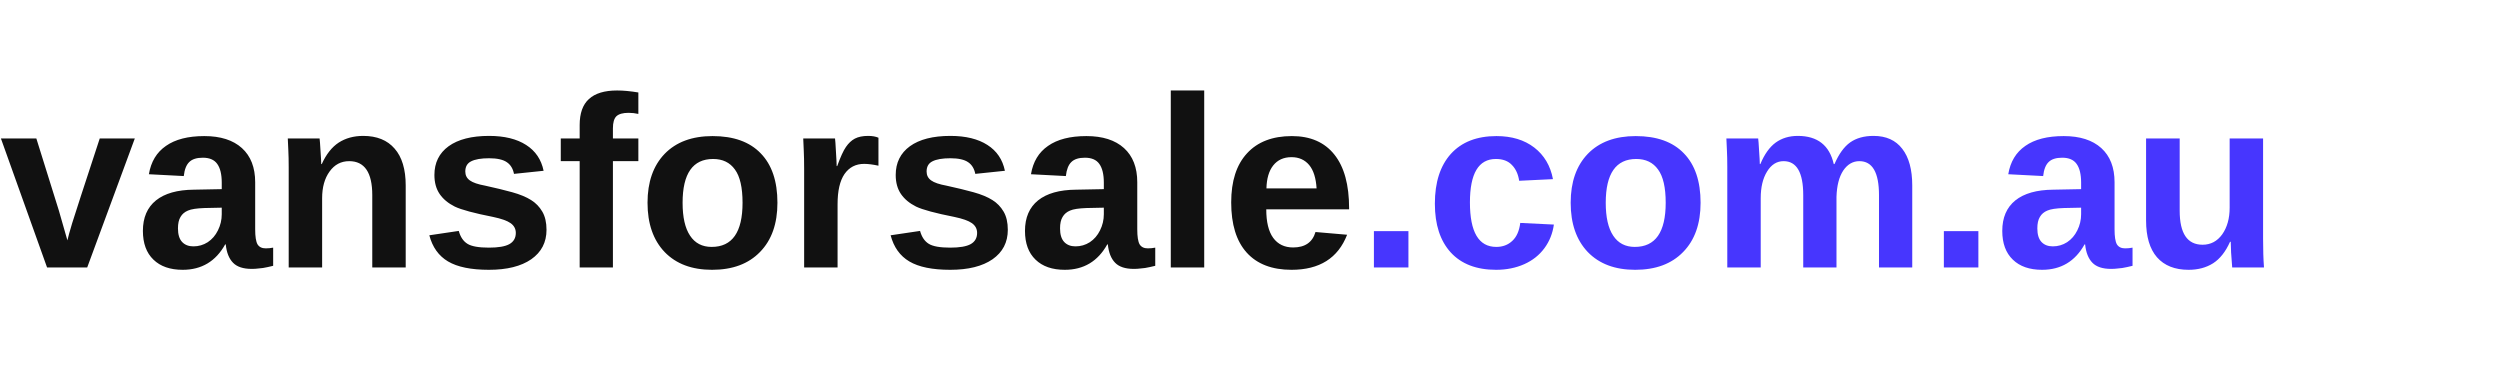
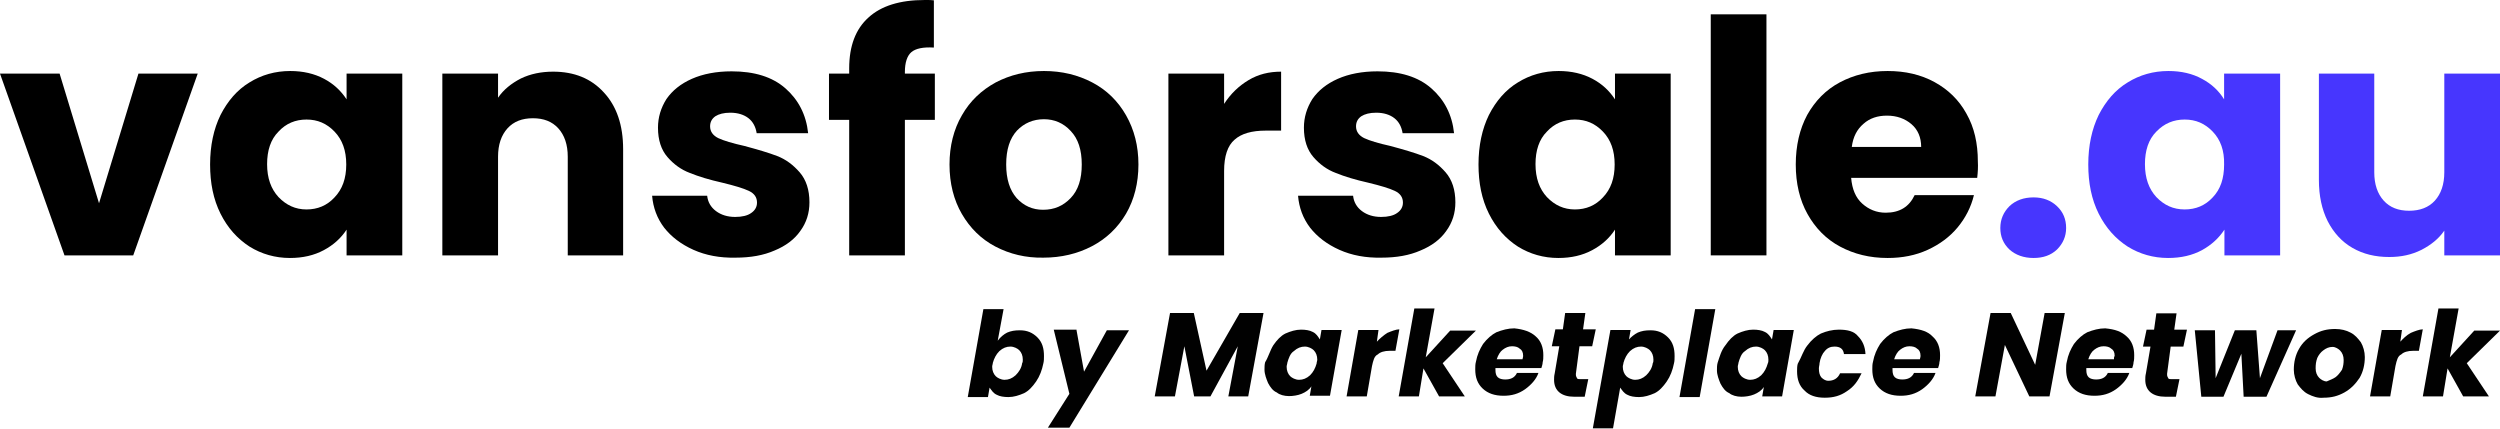
- <svg xmlns="http://www.w3.org/2000/svg" width="215" height="32" viewBox="0 0 215 32" role="img" aria-label="vansforsale.com.au">
-   <text x="0" y="23" font-family="Arial, Helvetica, sans-serif" font-size="21" font-weight="700" fill="#111111">vansforsale<tspan fill="#4736FE">.com.au</tspan>
-   </text>
+ <svg xmlns="http://www.w3.org/2000/svg" version="1.1" id="Layer_1" x="0px" y="0px" viewBox="0 0 767.5 131.5" style="enable-background:new 0 0 767.5 131.5;" xml:space="preserve">
+   <style type="text/css">
+ 	.st0{fill:#010101;}
+ 	.st1{fill:#4736FE;}
+ </style>
+   <g>
+     <path class="st0" d="M309.2,102.1c1.2-0.5,2.3-0.7,3.9-0.7c2.2,0,3.9,0.7,5.4,2.2s2,3.4,2,5.7c0,0.7,0,1.6-0.2,2.3   c-0.4,2-1.1,3.9-2.2,5.5s-2.3,2.9-3.7,3.6c-1.6,0.7-3.2,1.2-4.8,1.2c-1.4,0-2.7-0.2-3.6-0.7c-1.1-0.5-1.6-1.4-2.2-2.2l-0.5,2.9   h-6.2l4.8-27h6.2l-1.8,9.7C307.1,103.5,308.2,102.6,309.2,102.1L309.2,102.1z M314,110.4c0-1.2-0.4-2.2-1.1-2.9   c-0.5-0.5-1.6-1.1-2.7-1.1c-1.2,0-2.3,0.4-3.4,1.4c-1,1-1.6,2.2-2,3.6c0,0.4-0.2,0.7-0.2,1.2c0,1.2,0.4,2.2,1.1,2.9   c0.5,0.5,1.6,1.1,2.7,1.1c1.2,0,2.3-0.4,3.4-1.4c1-1,1.8-2.2,2-3.7C314,111.2,314,110.8,314,110.4z" />
+     <path class="st0" d="M330.5,101.4l2.3,12.7l7-12.7h6.8l-18.3,29.9h-6.6l6.6-10.4l-4.8-19.7h7V101.4L330.5,101.4L330.5,101.4z" />
+     <path class="st0" d="M387.9,96.1l-4.7,25.6h-6.1l2.9-15.4l-8.4,15.4h-5l-3-15.4l-2.9,15.4h-6.2l4.7-25.6h7.3l3.9,17.7l10.2-17.7   H387.9L387.9,96.1z" />
+     <path class="st0" d="M390.9,106c1.1-1.6,2.3-2.9,3.7-3.6c1.6-0.7,3.2-1.2,4.8-1.2c1.4,0,2.7,0.2,3.6,0.7c1.1,0.5,1.6,1.4,2.2,2.3   l0.5-2.9h6.2l-3.6,20.2h-6.2l0.5-2.9c-0.7,1.1-1.8,1.8-3,2.3s-2.7,0.7-3.9,0.7c-1.4,0-2.9-0.4-3.7-1.1c-1.2-0.5-2-1.6-2.7-2.9   c-0.5-1.2-1.1-2.7-1.1-4.1c0-0.7,0-1.6,0.2-2.3C389.4,109.6,389.9,107.6,390.9,106z M404.4,110.4c0-1.2-0.4-2.2-1.1-2.9   c-0.5-0.5-1.6-1.1-2.7-1.1c-1.2,0-2.3,0.4-3.4,1.4c-1.1,0.7-1.6,2.2-2,3.6c0,0.4-0.2,0.7-0.2,1.2c0,1.2,0.4,2.2,1.1,2.9   c0.5,0.5,1.6,1.1,2.7,1.1c1.2,0,2.3-0.4,3.4-1.4c1-1,1.6-2.2,2-3.6C404.2,111.2,404.4,110.8,404.4,110.4z" />
+     <path class="st0" d="M425.9,102.2c1.2-0.5,2.7-1.1,3.7-1.1l-1.2,6.6h-1.8c-1.6,0-2.9,0.4-3.6,1.1c-1.1,0.5-1.4,1.8-1.8,3.6   l-1.6,9.3h-6.2l3.6-20.4h6.2l-0.5,3.6C423.5,104,424.8,102.9,425.9,102.2L425.9,102.2z" />
+     <path class="st0" d="M442.9,111.5l6.8,10.2h-7.9l-4.8-8.6l-1.4,8.6h-6.2l4.8-27h6.2l-2.7,15l7.5-8.2h7.9L442.9,111.5L442.9,111.5z" />
+     <path class="st0" d="M471.5,103.3c1.6,1.4,2.3,3.4,2.3,5.7c0,0.7,0,1.6-0.2,2.2c0,0.5-0.2,1.2-0.4,1.8h-14.1v0.5   c0,1.1,0.2,1.8,0.7,2.3s1.4,0.7,2.3,0.7c1.6,0,2.9-0.5,3.6-2h6.6c-0.7,2-2.3,3.7-4.1,5c-2,1.4-4.1,2-6.6,2c-2.7,0-4.8-0.7-6.4-2.2   c-1.6-1.5-2.3-3.4-2.3-5.9c0-0.7,0-1.6,0.2-2.3c0.4-2.2,1.2-3.9,2.2-5.5c1.2-1.6,2.7-2.9,4.1-3.6c1.8-0.7,3.6-1.2,5.5-1.2   C467.7,101.1,469.9,101.8,471.5,103.3L471.5,103.3z M467.6,109.2c0-1.1-0.4-1.8-1.1-2.2c-0.5-0.5-1.4-0.7-2.3-0.7   c-1.1,0-2,0.4-2.9,1.1c-0.7,0.5-1.4,1.6-1.8,2.9h7.9C467.6,109.6,467.6,109.4,467.6,109.2L467.6,109.2z" />
+     <path class="st0" d="M483.8,114.7v0.4c0,0.4,0.2,0.7,0.4,1.1c0.2,0.2,0.5,0.2,1.2,0.2h2.2l-1.1,5.4h-3.2c-3.9,0-6.2-1.8-6.2-5.2   c0-0.5,0-1.2,0.2-2l1.4-8.3h-2.3l1.1-5.2h2.3l0.7-5h6.2l-0.7,5h3.9l-1.1,5.2h-3.9L483.8,114.7L483.8,114.7z" />
+     <path class="st0" d="M502.8,102.1c1.2-0.5,2.3-0.7,3.9-0.7c2.2,0,3.9,0.7,5.4,2.2s2,3.4,2,5.7c0,0.7,0,1.6-0.2,2.3   c-0.4,2-1.1,3.9-2.2,5.5c-1.1,1.6-2.3,2.9-3.7,3.6c-1.6,0.7-3.2,1.2-4.8,1.2c-1.4,0-2.7-0.2-3.6-0.7c-1.1-0.5-1.6-1.4-2.2-2.2   l-2.2,12.5H489l5.4-30.2h6.2l-0.5,2.9C500.7,103.5,501.8,102.6,502.8,102.1L502.8,102.1z M507.6,110.4c0-1.2-0.4-2.2-1.1-2.9   c-0.5-0.5-1.6-1.1-2.7-1.1c-1.2,0-2.3,0.4-3.4,1.4c-1,1-1.6,2.2-2,3.6c0,0.4-0.2,0.7-0.2,1.2c0,1.2,0.4,2.2,1.1,2.9   c0.5,0.5,1.6,1.1,2.7,1.1c1.2,0,2.3-0.4,3.4-1.4c1-1,1.8-2.2,2-3.7C507.6,111.2,507.6,110.8,507.6,110.4z" />
+     <path class="st0" d="M526.6,94.9l-4.8,27h-6.2l4.8-27H526.6z" />
+     <path class="st0" d="M529.7,106c1.1-1.6,2.3-2.9,3.7-3.6c1.6-0.7,3.2-1.2,4.8-1.2c1.4,0,2.7,0.2,3.6,0.7c1.1,0.5,1.6,1.4,2.2,2.3   l0.5-2.9h6.2l-3.6,20.4H541l0.5-2.9c-0.7,1.1-1.8,1.8-3,2.3s-2.7,0.7-3.9,0.7c-1.4,0-2.9-0.4-3.7-1.1c-1.2-0.5-2-1.6-2.7-2.9   c-0.5-1.2-1.1-2.7-1.1-4.1c0-0.7,0-1.6,0.2-2.3C527.9,109.6,528.4,107.6,529.7,106L529.7,106z M542.9,110.4c0-1.2-0.4-2.2-1.1-2.9   c-0.5-0.5-1.6-1.1-2.7-1.1c-1.2,0-2.3,0.4-3.4,1.4c-1.1,0.7-1.6,2.2-2,3.6c0,0.4-0.2,0.7-0.2,1.2c0,1.2,0.4,2.2,1.1,2.9   c0.5,0.5,1.6,1.1,2.7,1.1c1.2,0,2.3-0.4,3.4-1.4c1-1,1.6-2.2,2-3.6C542.9,111.2,542.9,110.8,542.9,110.4z" />
+     <path class="st0" d="M554.9,106c1.2-1.6,2.7-2.9,4.1-3.6c1.6-0.7,3.6-1.2,5.5-1.2c2.7,0,4.7,0.5,5.9,2c1.4,1.4,2.2,3.2,2.3,5.5   h-6.6c-0.2-1.6-1.2-2.3-2.9-2.3c-1.2,0-2.2,0.4-3,1.4c-0.7,0.7-1.4,2.2-1.6,3.7c0,0.5-0.2,1.1-0.2,1.6c0,1.2,0.2,2,0.7,2.7   c0.5,0.5,1.2,1.1,2.2,1.1c1.6,0,2.9-0.7,3.6-2.3h6.6c-1.1,2.3-2.3,4.1-4.5,5.5c-2,1.4-4.1,2-6.8,2s-4.8-0.7-6.2-2.2   c-1.6-1.4-2.3-3.4-2.3-5.9c0-0.7,0-1.6,0.2-2.3C553.1,109.6,553.6,107.6,554.9,106z" />
+     <path class="st0" d="M593.3,103.3c1.6,1.4,2.3,3.4,2.3,5.7c0,0.7,0,1.6-0.2,2.2c0,0.5-0.2,1.2-0.4,1.8h-14v0.5   c0,1.1,0.2,1.8,0.7,2.3s1.4,0.7,2.3,0.7c1.6,0,2.9-0.5,3.6-2h6.6c-0.7,2-2.3,3.7-4.1,5c-2,1.4-4.1,2-6.6,2c-2.7,0-4.8-0.7-6.4-2.2   c-1.6-1.5-2.3-3.4-2.3-5.9c0-0.7,0-1.6,0.2-2.3c0.4-2.2,1.2-3.9,2.2-5.5c1.2-1.6,2.7-2.9,4.1-3.6c1.8-0.7,3.6-1.2,5.5-1.2   C589.8,101.1,591.9,101.8,593.3,103.3L593.3,103.3z M589.6,109.2c0-1.1-0.4-1.8-1.1-2.2c-0.5-0.5-1.4-0.7-2.3-0.7   c-1.1,0-2,0.4-2.9,1.1c-0.7,0.5-1.4,1.6-1.8,2.9h7.9C589.6,109.6,589.6,109.4,589.6,109.2L589.6,109.2z" />
+     <path class="st0" d="M629.2,121.7H623l-7.5-15.8l-2.9,15.8h-6.2l4.7-25.6h6.2l7.5,15.9l2.9-15.9h6.2L629.2,121.7z" />
+     <path class="st0" d="M652.9,103.3c1.6,1.4,2.3,3.4,2.3,5.7c0,0.7,0,1.6-0.2,2.2c0,0.5-0.2,1.2-0.4,1.8h-14.1v0.5   c0,1.1,0.2,1.8,0.7,2.3s1.4,0.7,2.3,0.7c1.6,0,2.9-0.5,3.6-2h6.6c-0.7,2-2.3,3.7-4.1,5c-2,1.4-4.1,2-6.6,2c-2.7,0-4.8-0.7-6.4-2.2   c-1.6-1.5-2.3-3.4-2.3-5.9c0-0.7,0-1.6,0.2-2.3c0.4-2.2,1.2-3.9,2.2-5.5c1.2-1.6,2.7-2.9,4.1-3.6c1.8-0.7,3.6-1.2,5.5-1.2   C649.4,101.1,651.3,101.8,652.9,103.3L652.9,103.3z M649.2,109.2c0-1.1-0.4-1.8-1.1-2.2c-0.5-0.5-1.4-0.7-2.3-0.7   c-1.1,0-2,0.4-2.9,1.1c-0.7,0.5-1.4,1.6-1.8,2.9h7.9C648.9,109.6,649.2,109.4,649.2,109.2L649.2,109.2z" />
+     <path class="st0" d="M665.3,114.7v0.4c0,0.4,0.2,0.7,0.4,1.1c0.2,0.2,0.5,0.2,1.2,0.2h2.2l-1.1,5.4h-3.2c-3.9,0-6.2-1.8-6.2-5.2   c0-0.5,0-1.2,0.2-2l1.4-8.2h-2.3l1.1-5.2h2.3l0.7-5h6.2l-0.7,5h3.9l-1.1,5.2h-3.9L665.3,114.7L665.3,114.7z" />
+     <path class="st0" d="M704.9,101.4l-9.1,20.4h-7l-0.7-13.2l-5.5,13.2h-6.8l-2-20.4h6.2l0.2,14.7l5.9-14.7h6.6l1.1,14.7l5.4-14.7   C699.1,101.4,704.9,101.4,704.9,101.4L704.9,101.4z" />
+     <path class="st0" d="M708.6,121c-1.4-0.7-2.3-1.8-3.2-3c-0.7-1.2-1.2-2.9-1.2-4.5c0-2.3,0.5-4.5,1.6-6.4c1.1-2,2.7-3.4,4.7-4.5   s3.9-1.6,6.4-1.6c1.8,0,3.4,0.4,4.7,1.1c1.4,0.7,2.3,1.8,3.2,3c0.7,1.2,1.2,2.9,1.2,4.5c0,2.3-0.5,4.5-1.6,6.4   c-1.2,1.8-2.7,3.4-4.7,4.5s-3.9,1.6-6.4,1.6C711.6,122.3,710,121.7,708.6,121z M717,115.8c0.7-0.5,1.4-1.4,2-2.3   c0.4-1.1,0.5-2,0.5-3c0-1.2-0.4-2.2-1.1-2.9c-0.5-0.5-1.4-1.1-2.3-1.1c-1.1,0-2,0.4-2.9,1.1c-0.7,0.5-1.4,1.4-1.8,2.3   c-0.4,1.1-0.5,2-0.5,3.2s0.4,2.2,1.1,2.9c0.5,0.5,1.4,1.1,2.3,1.1C715.2,116.7,716.3,116.3,717,115.8z" />
+     <path class="st0" d="M740.1,102.2c1.2-0.5,2.7-1.1,3.7-1.1l-1.2,6.6h-1.8c-1.6,0-2.9,0.4-3.6,1.1c-1.1,0.5-1.4,1.8-1.8,3.6   l-1.6,9.3h-6.2l3.6-20.4h6.2l-0.5,3.6C737.7,104,738.8,102.9,740.1,102.2L740.1,102.2z" />
+     <path class="st0" d="M757.3,111.5l6.8,10.2h-7.9l-4.8-8.6l-1.4,8.6h-6.2l4.8-27h6.2l-2.7,15l7.5-8.2h7.9L757.3,111.5L757.3,111.5z" />
+   </g>
+   <g>
+     <path d="M30.4,62.4l12.1-39.8h18.2L40.9,78.4H19.8L0,22.6h18.3L30.4,62.4z" />
+     <path d="M67.7,35.3c2.2-4.3,5.1-7.7,8.9-10c3.7-2.3,7.9-3.5,12.5-3.5c3.9,0,7.4,0.8,10.4,2.4c3,1.6,5.2,3.7,6.9,6.3v-7.9h17.1v55.8   h-17.1v-7.9c-1.7,2.6-4,4.7-7,6.3c-3,1.6-6.4,2.4-10.4,2.4c-4.5,0-8.7-1.2-12.4-3.5c-3.7-2.4-6.7-5.7-8.9-10.1   c-2.2-4.4-3.2-9.4-3.2-15.1C64.5,44.7,65.6,39.6,67.7,35.3z M102.7,40.4c-2.4-2.5-5.2-3.7-8.6-3.7s-6.3,1.2-8.6,3.7   c-2.4,2.4-3.5,5.8-3.5,10c0,4.3,1.2,7.6,3.5,10.1c2.4,2.5,5.2,3.8,8.6,3.8s6.3-1.2,8.6-3.7c2.4-2.5,3.6-5.8,3.6-10.1   C106.3,46.2,105.1,42.9,102.7,40.4z" />
+     <path d="M185.4,28.4c3.9,4.2,5.9,10,5.9,17.4v32.6h-17V48.1c0-3.7-1-6.6-2.9-8.7c-1.9-2.1-4.5-3.1-7.8-3.1c-3.3,0-5.9,1-7.8,3.1   c-1.9,2.1-2.9,5-2.9,8.7v30.3h-17.1V22.6h17.1V30c1.7-2.5,4.1-4.4,7-5.9c2.9-1.4,6.2-2.1,9.9-2.1C176.3,22,181.5,24.1,185.4,28.4z" />
+     <path d="M212.9,76.7c-3.8-1.7-6.8-4-9-6.8c-2.2-2.9-3.4-6.2-3.7-9.8h16.9c0.2,1.9,1.1,3.5,2.7,4.7c1.6,1.2,3.6,1.8,5.9,1.8   c2.1,0,3.8-0.4,4.9-1.2c1.2-0.8,1.8-1.9,1.8-3.2c0-1.6-0.8-2.8-2.5-3.6c-1.7-0.8-4.4-1.6-8.1-2.5c-4-0.9-7.3-1.9-10-3   c-2.7-1-5-2.7-6.9-4.9c-1.9-2.2-2.9-5.2-2.9-9c0-3.2,0.9-6.1,2.6-8.8c1.8-2.6,4.4-4.7,7.8-6.2c3.4-1.5,7.5-2.3,12.2-2.3   c7,0,12.5,1.7,16.5,5.2c4,3.5,6.4,8.1,7,13.8h-15.8c-0.3-1.9-1.1-3.5-2.5-4.6c-1.4-1.1-3.3-1.7-5.6-1.7c-2,0-3.5,0.4-4.6,1.1   c-1.1,0.8-1.6,1.8-1.6,3.1c0,1.6,0.9,2.8,2.5,3.6c1.7,0.8,4.4,1.6,8,2.4c4.1,1.1,7.5,2.1,10.1,3.1c2.6,1,4.9,2.7,6.9,5   c2,2.3,3,5.4,3,9.2c0,3.3-0.9,6.2-2.8,8.8c-1.8,2.6-4.5,4.6-7.9,6c-3.4,1.5-7.4,2.2-12,2.2C221,79.2,216.7,78.4,212.9,76.7z" />
+     <path d="M287,36.8h-9.2v41.6h-17.1V36.8h-6.2V22.6h6.2V21c0-6.9,2-12.1,5.9-15.6c3.9-3.6,9.7-5.4,17.3-5.4c1.3,0,2.2,0,2.8,0.1   v14.5c-3.3-0.2-5.6,0.3-6.9,1.4c-1.3,1.1-2,3.2-2,6.1v0.5h9.2V36.8z" />
+     <path d="M305.6,75.7c-4.4-2.3-7.8-5.7-10.3-10c-2.5-4.3-3.8-9.4-3.8-15.2c0-5.7,1.3-10.8,3.8-15.1c2.5-4.4,6-7.7,10.4-10.1   c4.4-2.3,9.3-3.5,14.8-3.5c5.5,0,10.4,1.2,14.8,3.5c4.4,2.3,7.9,5.7,10.4,10.1c2.5,4.4,3.8,9.4,3.8,15.1c0,5.7-1.3,10.8-3.8,15.1   c-2.6,4.4-6.1,7.7-10.5,10c-4.4,2.3-9.4,3.5-14.9,3.5C314.9,79.2,310,78,305.6,75.7z M328.7,60.8c2.3-2.4,3.4-5.8,3.4-10.3   c0-4.5-1.1-7.9-3.4-10.3c-2.2-2.4-5-3.6-8.2-3.6c-3.3,0-6.1,1.2-8.3,3.5c-2.2,2.4-3.3,5.8-3.3,10.4c0,4.5,1.1,7.9,3.2,10.3   c2.2,2.4,4.9,3.6,8.1,3.6C323.7,64.4,326.4,63.2,328.7,60.8z" />
+     <path d="M383.3,24.6c3-1.8,6.3-2.6,10-2.6v18.1h-4.7c-4.3,0-7.5,0.9-9.6,2.8c-2.1,1.8-3.2,5-3.2,9.6v25.9h-17.1V22.6h17.1v9.3   C377.8,28.8,380.3,26.4,383.3,24.6z" />
+     <path d="M411.2,76.7c-3.8-1.7-6.8-4-9-6.8c-2.2-2.9-3.4-6.2-3.7-9.8h16.9c0.2,1.9,1.1,3.5,2.7,4.7c1.6,1.2,3.6,1.8,5.9,1.8   c2.1,0,3.8-0.4,4.9-1.2c1.2-0.8,1.8-1.9,1.8-3.2c0-1.6-0.8-2.8-2.5-3.6c-1.7-0.8-4.4-1.6-8.1-2.5c-4-0.9-7.3-1.9-10-3   c-2.7-1-5-2.7-6.9-4.9c-1.9-2.2-2.9-5.2-2.9-9c0-3.2,0.9-6.1,2.6-8.8c1.8-2.6,4.4-4.7,7.8-6.2c3.4-1.5,7.5-2.3,12.2-2.3   c7,0,12.5,1.7,16.5,5.2c4,3.5,6.4,8.1,7,13.8h-15.8c-0.3-1.9-1.1-3.5-2.5-4.6c-1.4-1.1-3.3-1.7-5.6-1.7c-2,0-3.5,0.4-4.6,1.1   c-1.1,0.8-1.6,1.8-1.6,3.1c0,1.6,0.9,2.8,2.5,3.6c1.7,0.8,4.4,1.6,8,2.4c4.1,1.1,7.5,2.1,10.1,3.1c2.6,1,4.9,2.7,6.9,5   c2,2.3,3,5.4,3,9.2c0,3.3-0.9,6.2-2.8,8.8c-1.8,2.6-4.5,4.6-7.9,6c-3.4,1.5-7.4,2.2-12,2.2C419.3,79.2,415,78.4,411.2,76.7z" />
+     <path d="M457.1,35.3c2.2-4.3,5.1-7.7,8.9-10c3.7-2.3,7.9-3.5,12.5-3.5c3.9,0,7.4,0.8,10.4,2.4c3,1.6,5.2,3.7,6.9,6.3v-7.9h17.1   v55.8h-17.1v-7.9c-1.7,2.6-4,4.7-7,6.3c-3,1.6-6.4,2.4-10.4,2.4c-4.5,0-8.7-1.2-12.4-3.5c-3.7-2.4-6.7-5.7-8.9-10.1   c-2.2-4.4-3.2-9.4-3.2-15.1C453.9,44.7,455,39.6,457.1,35.3z M492.1,40.4c-2.4-2.5-5.2-3.7-8.6-3.7s-6.3,1.2-8.6,3.7   c-2.4,2.4-3.5,5.8-3.5,10c0,4.3,1.2,7.6,3.5,10.1c2.4,2.5,5.2,3.8,8.6,3.8s6.3-1.2,8.6-3.7c2.4-2.5,3.6-5.8,3.6-10.1   C495.7,46.2,494.5,42.9,492.1,40.4z" />
+     <path d="M542.3,4.4v74h-17.1v-74H542.3z" />
+     <path d="M607,54.6h-38.7c0.3,3.5,1.4,6.1,3.4,7.9c2,1.8,4.4,2.8,7.2,2.8c4.3,0,7.2-1.8,8.9-5.4H606c-0.9,3.7-2.6,7-5,9.9   c-2.4,2.9-5.5,5.2-9.2,6.9c-3.7,1.7-7.8,2.5-12.3,2.5c-5.5,0-10.3-1.2-14.6-3.5c-4.3-2.3-7.6-5.7-10-10c-2.4-4.3-3.6-9.4-3.6-15.2   c0-5.8,1.2-10.9,3.5-15.2c2.4-4.3,5.7-7.7,10-10c4.3-2.3,9.2-3.5,14.7-3.5c5.4,0,10.2,1.1,14.4,3.4c4.2,2.3,7.5,5.5,9.8,9.7   c2.4,4.2,3.5,9.1,3.5,14.7C607.3,51.2,607.2,52.9,607,54.6z M589.8,45.1c0-2.9-1-5.3-3-7c-2-1.7-4.5-2.6-7.5-2.6   c-2.9,0-5.3,0.8-7.2,2.5c-2,1.7-3.2,4-3.6,7.1H589.8z" />
+     <path class="st1" d="M616.9,76.6c-1.9-1.8-2.8-4-2.8-6.6c0-2.7,1-4.9,2.8-6.7c1.9-1.8,4.4-2.7,7.4-2.7c2.9,0,5.3,0.9,7.2,2.7   c1.9,1.8,2.8,4,2.8,6.7c0,2.6-1,4.8-2.8,6.6c-1.9,1.8-4.3,2.6-7.2,2.6C621.3,79.2,618.8,78.3,616.9,76.6z" />
+     <path class="st1" d="M644.3,35.3c2.2-4.3,5.1-7.7,8.9-10c3.7-2.3,7.9-3.5,12.5-3.5c3.9,0,7.4,0.8,10.3,2.4c3,1.6,5.2,3.7,6.8,6.3   v-7.9H700v55.8h-17.1v-7.9c-1.7,2.6-4,4.7-6.9,6.3c-3,1.6-6.4,2.4-10.4,2.4c-4.5,0-8.7-1.2-12.4-3.5c-3.7-2.4-6.7-5.7-8.9-10.1   c-2.2-4.4-3.2-9.4-3.2-15.1C641.1,44.7,642.2,39.6,644.3,35.3z M679.3,40.4c-2.4-2.5-5.2-3.7-8.6-3.7c-3.4,0-6.3,1.2-8.7,3.7   c-2.4,2.4-3.5,5.8-3.5,10c0,4.3,1.2,7.6,3.5,10.1c2.4,2.5,5.2,3.8,8.7,3.8c3.4,0,6.3-1.2,8.6-3.7c2.4-2.5,3.5-5.8,3.5-10.1   C682.9,46.2,681.7,42.9,679.3,40.4z" />
+     <path class="st1" d="M767.5,22.6v55.8h-17.1v-7.6c-1.7,2.5-4.1,4.4-7,5.9c-3,1.5-6.2,2.2-9.9,2.2c-4.3,0-8-0.9-11.3-2.8   c-3.3-1.9-5.8-4.7-7.6-8.2c-1.8-3.6-2.7-7.8-2.7-12.7V22.6h17v30.3c0,3.7,1,6.6,2.9,8.7c1.9,2.1,4.5,3.1,7.8,3.1c3.3,0,6-1,7.9-3.1   c1.9-2.1,2.9-5,2.9-8.7V22.6H767.5z" />
+   </g>
</svg>
